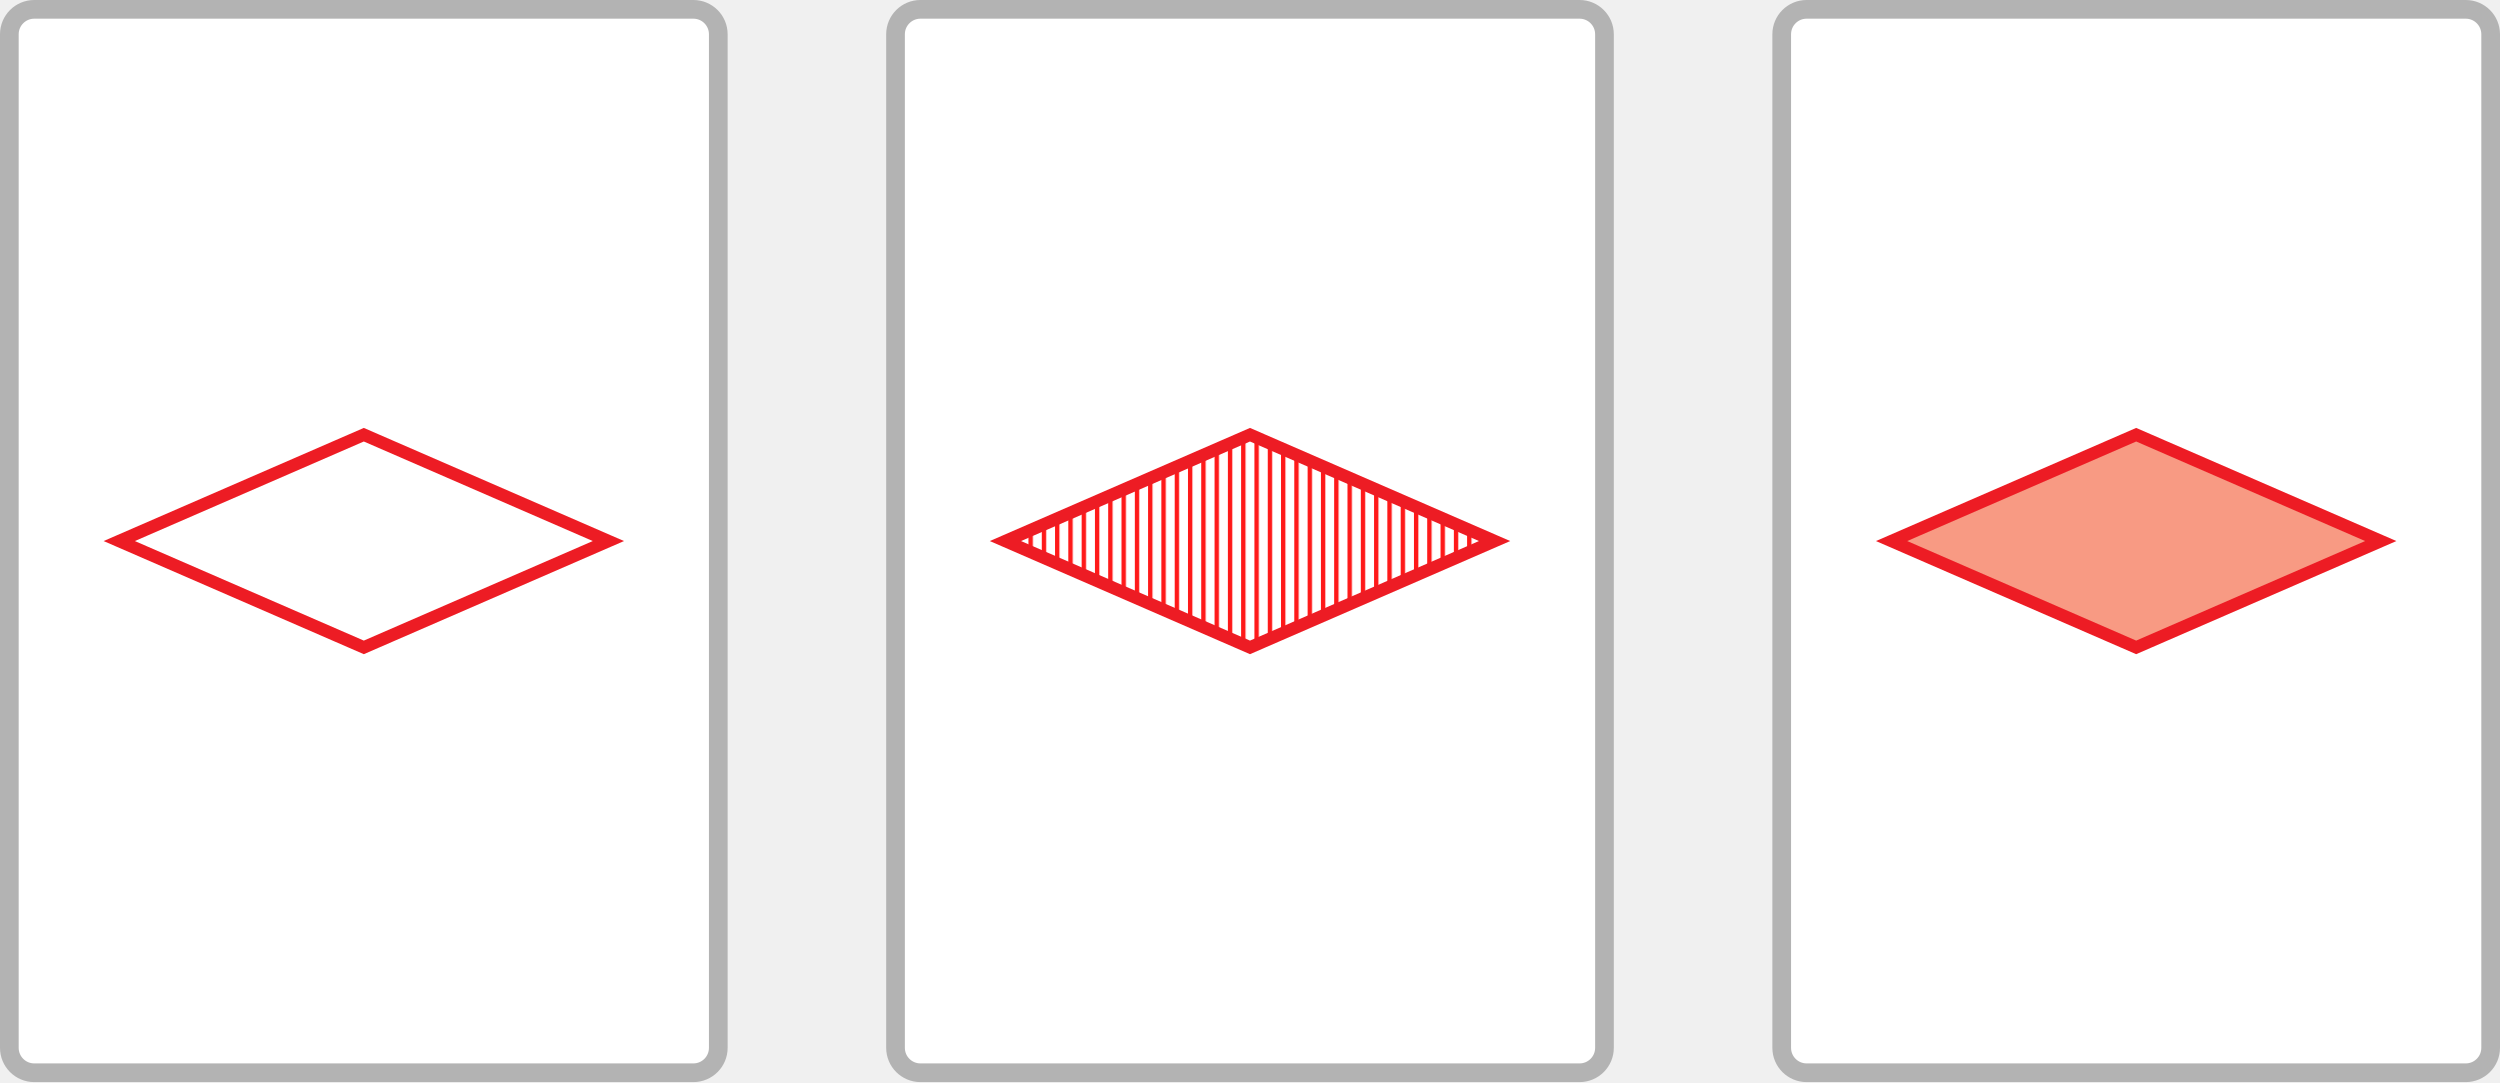
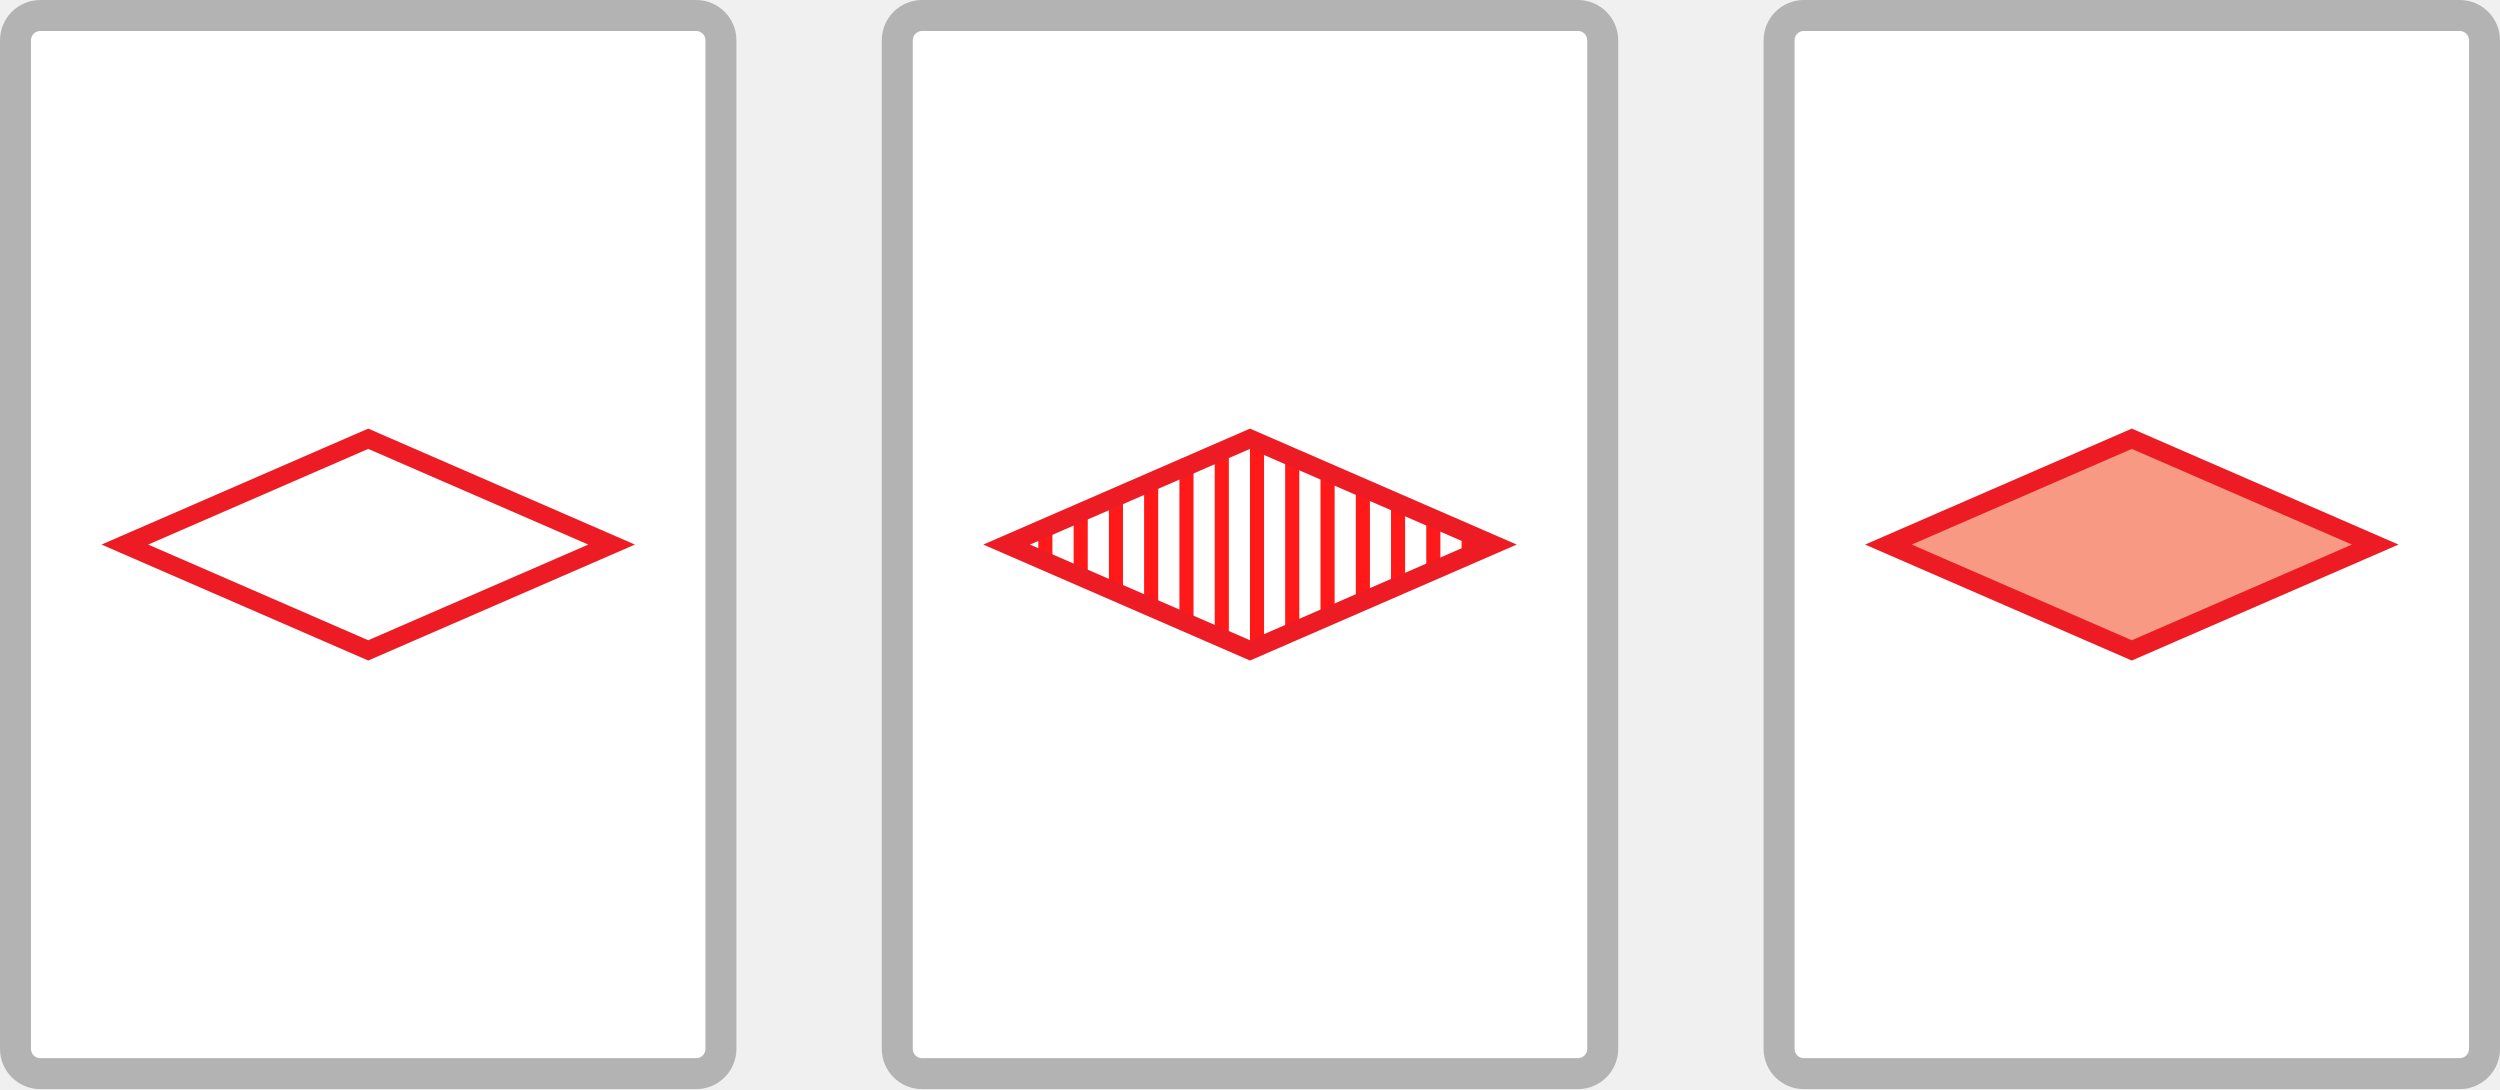
- <svg xmlns="http://www.w3.org/2000/svg" version="1.1" id="svg1" width="533.119" height="230.756" viewBox="0 0 533.119 230.756">
+ <svg xmlns="http://www.w3.org/2000/svg" version="1.1" id="svg1" width="535.776" height="233.413" viewBox="0 0 535.776 233.413">
  <defs id="defs1">
-     <pattern patternUnits="userSpaceOnUse" x="0" y="0" width="2.126" height="2.835" id="pattern5">
-       <path d="m 0,0 0.708,0 0,2.835 L 0,2.835 0,0 Z" style="fill:#ff1919;fill-opacity:1;fill-rule:nonzero;stroke:none" id="path5" />
+     <pattern patternUnits="userSpaceOnUse" x="0" y="0" width="5.669" height="2.835" id="pattern5">
+       <path d="m 0,0 2.268,0 0,2.835 L 0,2.835 0,0 Z" style="fill:#ff1919;fill-opacity:1;fill-rule:nonzero;stroke:none" id="path5" />
    </pattern>
  </defs>
  <g id="g1">
-     <path id="path1" d="M -56.693,-81.054 V 81.054 c 0,2.201 1.784,3.985 3.985,3.985 H 52.708 c 2.201,0 3.985,-1.784 3.985,-3.985 V -81.054 c 0,-2.201 -1.784,-3.985 -3.985,-3.985 H -52.708 c -2.201,0 -3.985,1.784 -3.985,3.985 z" style="fill:#ffffff;fill-opacity:1;fill-rule:nonzero;stroke:#b3b3b3;stroke-width:2.989;stroke-linecap:butt;stroke-linejoin:miter;stroke-miterlimit:10;stroke-dasharray:none;stroke-opacity:1" transform="matrix(1.333333,0,0,-1.333333,77.58267,115.3773)" />
-     <path id="path2" d="M 39.118,0 0,17.008 -39.118,0 0,-17.008 Z" style="fill:#ffffff;fill-opacity:1;fill-rule:nonzero;stroke:#ed1c24;stroke-width:1.993;stroke-linecap:butt;stroke-linejoin:miter;stroke-miterlimit:10;stroke-dasharray:none;stroke-opacity:1" transform="matrix(1.333333,0,0,-1.333333,77.58267,115.3773)" />
-     <path id="path3" d="M 85.039,-81.054 V 81.054 c 0,2.201 1.784,3.985 3.985,3.985 h 105.416 c 2.201,0 3.985,-1.784 3.985,-3.985 V -81.054 c 0,-2.201 -1.784,-3.985 -3.985,-3.985 H 89.024 c -2.201,0 -3.985,1.784 -3.985,3.985 z" style="fill:#ffffff;fill-opacity:1;fill-rule:nonzero;stroke:#b3b3b3;stroke-width:2.989;stroke-linecap:butt;stroke-linejoin:miter;stroke-miterlimit:10;stroke-dasharray:none;stroke-opacity:1" transform="matrix(1.333333,0,0,-1.333333,77.58267,115.3773)" />
-     <path id="path4" d="M 180.85,0 141.732,17.008 102.614,0 141.732,-17.008 Z" style="fill:url(#pattern5);fill-opacity:1;fill-rule:nonzero;stroke:#ed1c24;stroke-width:1.993;stroke-linecap:butt;stroke-linejoin:miter;stroke-miterlimit:10;stroke-dasharray:none;stroke-opacity:1" transform="matrix(1.333333,0,0,-1.333333,77.58267,115.3773)" />
-     <path id="path6" d="M 226.772,-81.054 V 81.054 c 0,2.201 1.784,3.985 3.985,3.985 h 105.416 c 2.201,0 3.985,-1.784 3.985,-3.985 V -81.054 c 0,-2.201 -1.784,-3.985 -3.985,-3.985 H 230.757 c -2.201,0 -3.985,1.784 -3.985,3.985 z" style="fill:#ffffff;fill-opacity:1;fill-rule:nonzero;stroke:#b3b3b3;stroke-width:2.989;stroke-linecap:butt;stroke-linejoin:miter;stroke-miterlimit:10;stroke-dasharray:none;stroke-opacity:1" transform="matrix(1.333333,0,0,-1.333333,77.58267,115.3773)" />
-     <path id="path7" d="M 322.583,0 283.464,17.008 244.346,0 283.464,-17.008 Z" style="fill:#f89a83;fill-opacity:1;fill-rule:nonzero;stroke:#ed1c24;stroke-width:1.993;stroke-linecap:butt;stroke-linejoin:miter;stroke-miterlimit:10;stroke-dasharray:none;stroke-opacity:1" transform="matrix(1.333333,0,0,-1.333333,77.58267,115.3773)" />
+     <path id="path1" d="M -56.693,-81.054 V 81.054 c 0,2.201 1.784,3.985 3.985,3.985 H 52.708 c 2.201,0 3.985,-1.784 3.985,-3.985 V -81.054 c 0,-2.201 -1.784,-3.985 -3.985,-3.985 H -52.708 c -2.201,0 -3.985,1.784 -3.985,3.985 z" style="fill:#ffffff;fill-opacity:1;fill-rule:nonzero;stroke:#b3b3b3;stroke-width:4.981;stroke-linecap:butt;stroke-linejoin:miter;stroke-miterlimit:10;stroke-dasharray:none;stroke-opacity:1" transform="matrix(1.333333,0,0,-1.333333,78.912,116.7067)" />
+     <path id="path2" d="M 39.118,0 0,17.008 -39.118,0 0,-17.008 Z" style="fill:#ffffff;fill-opacity:1;fill-rule:nonzero;stroke:#ed1c24;stroke-width:2.989;stroke-linecap:butt;stroke-linejoin:miter;stroke-miterlimit:10;stroke-dasharray:none;stroke-opacity:1" transform="matrix(1.333333,0,0,-1.333333,78.912,116.7067)" />
+     <path id="path3" d="M 85.039,-81.054 V 81.054 c 0,2.201 1.784,3.985 3.985,3.985 h 105.416 c 2.201,0 3.985,-1.784 3.985,-3.985 V -81.054 c 0,-2.201 -1.784,-3.985 -3.985,-3.985 H 89.024 c -2.201,0 -3.985,1.784 -3.985,3.985 z" style="fill:#ffffff;fill-opacity:1;fill-rule:nonzero;stroke:#b3b3b3;stroke-width:4.981;stroke-linecap:butt;stroke-linejoin:miter;stroke-miterlimit:10;stroke-dasharray:none;stroke-opacity:1" transform="matrix(1.333333,0,0,-1.333333,78.912,116.7067)" />
+     <path id="path4" d="M 180.85,0 141.732,17.008 102.614,0 141.732,-17.008 Z" style="fill:url(#pattern5);fill-opacity:1;fill-rule:nonzero;stroke:#ed1c24;stroke-width:2.989;stroke-linecap:butt;stroke-linejoin:miter;stroke-miterlimit:10;stroke-dasharray:none;stroke-opacity:1" transform="matrix(1.333333,0,0,-1.333333,78.912,116.7067)" />
+     <path id="path6" d="M 226.772,-81.054 V 81.054 c 0,2.201 1.784,3.985 3.985,3.985 h 105.416 c 2.201,0 3.985,-1.784 3.985,-3.985 V -81.054 c 0,-2.201 -1.784,-3.985 -3.985,-3.985 H 230.757 c -2.201,0 -3.985,1.784 -3.985,3.985 z" style="fill:#ffffff;fill-opacity:1;fill-rule:nonzero;stroke:#b3b3b3;stroke-width:4.981;stroke-linecap:butt;stroke-linejoin:miter;stroke-miterlimit:10;stroke-dasharray:none;stroke-opacity:1" transform="matrix(1.333333,0,0,-1.333333,78.912,116.7067)" />
+     <path id="path7" d="M 322.583,0 283.464,17.008 244.346,0 283.464,-17.008 Z" style="fill:#f89a83;fill-opacity:1;fill-rule:nonzero;stroke:#ed1c24;stroke-width:2.989;stroke-linecap:butt;stroke-linejoin:miter;stroke-miterlimit:10;stroke-dasharray:none;stroke-opacity:1" transform="matrix(1.333333,0,0,-1.333333,78.912,116.7067)" />
  </g>
</svg>
